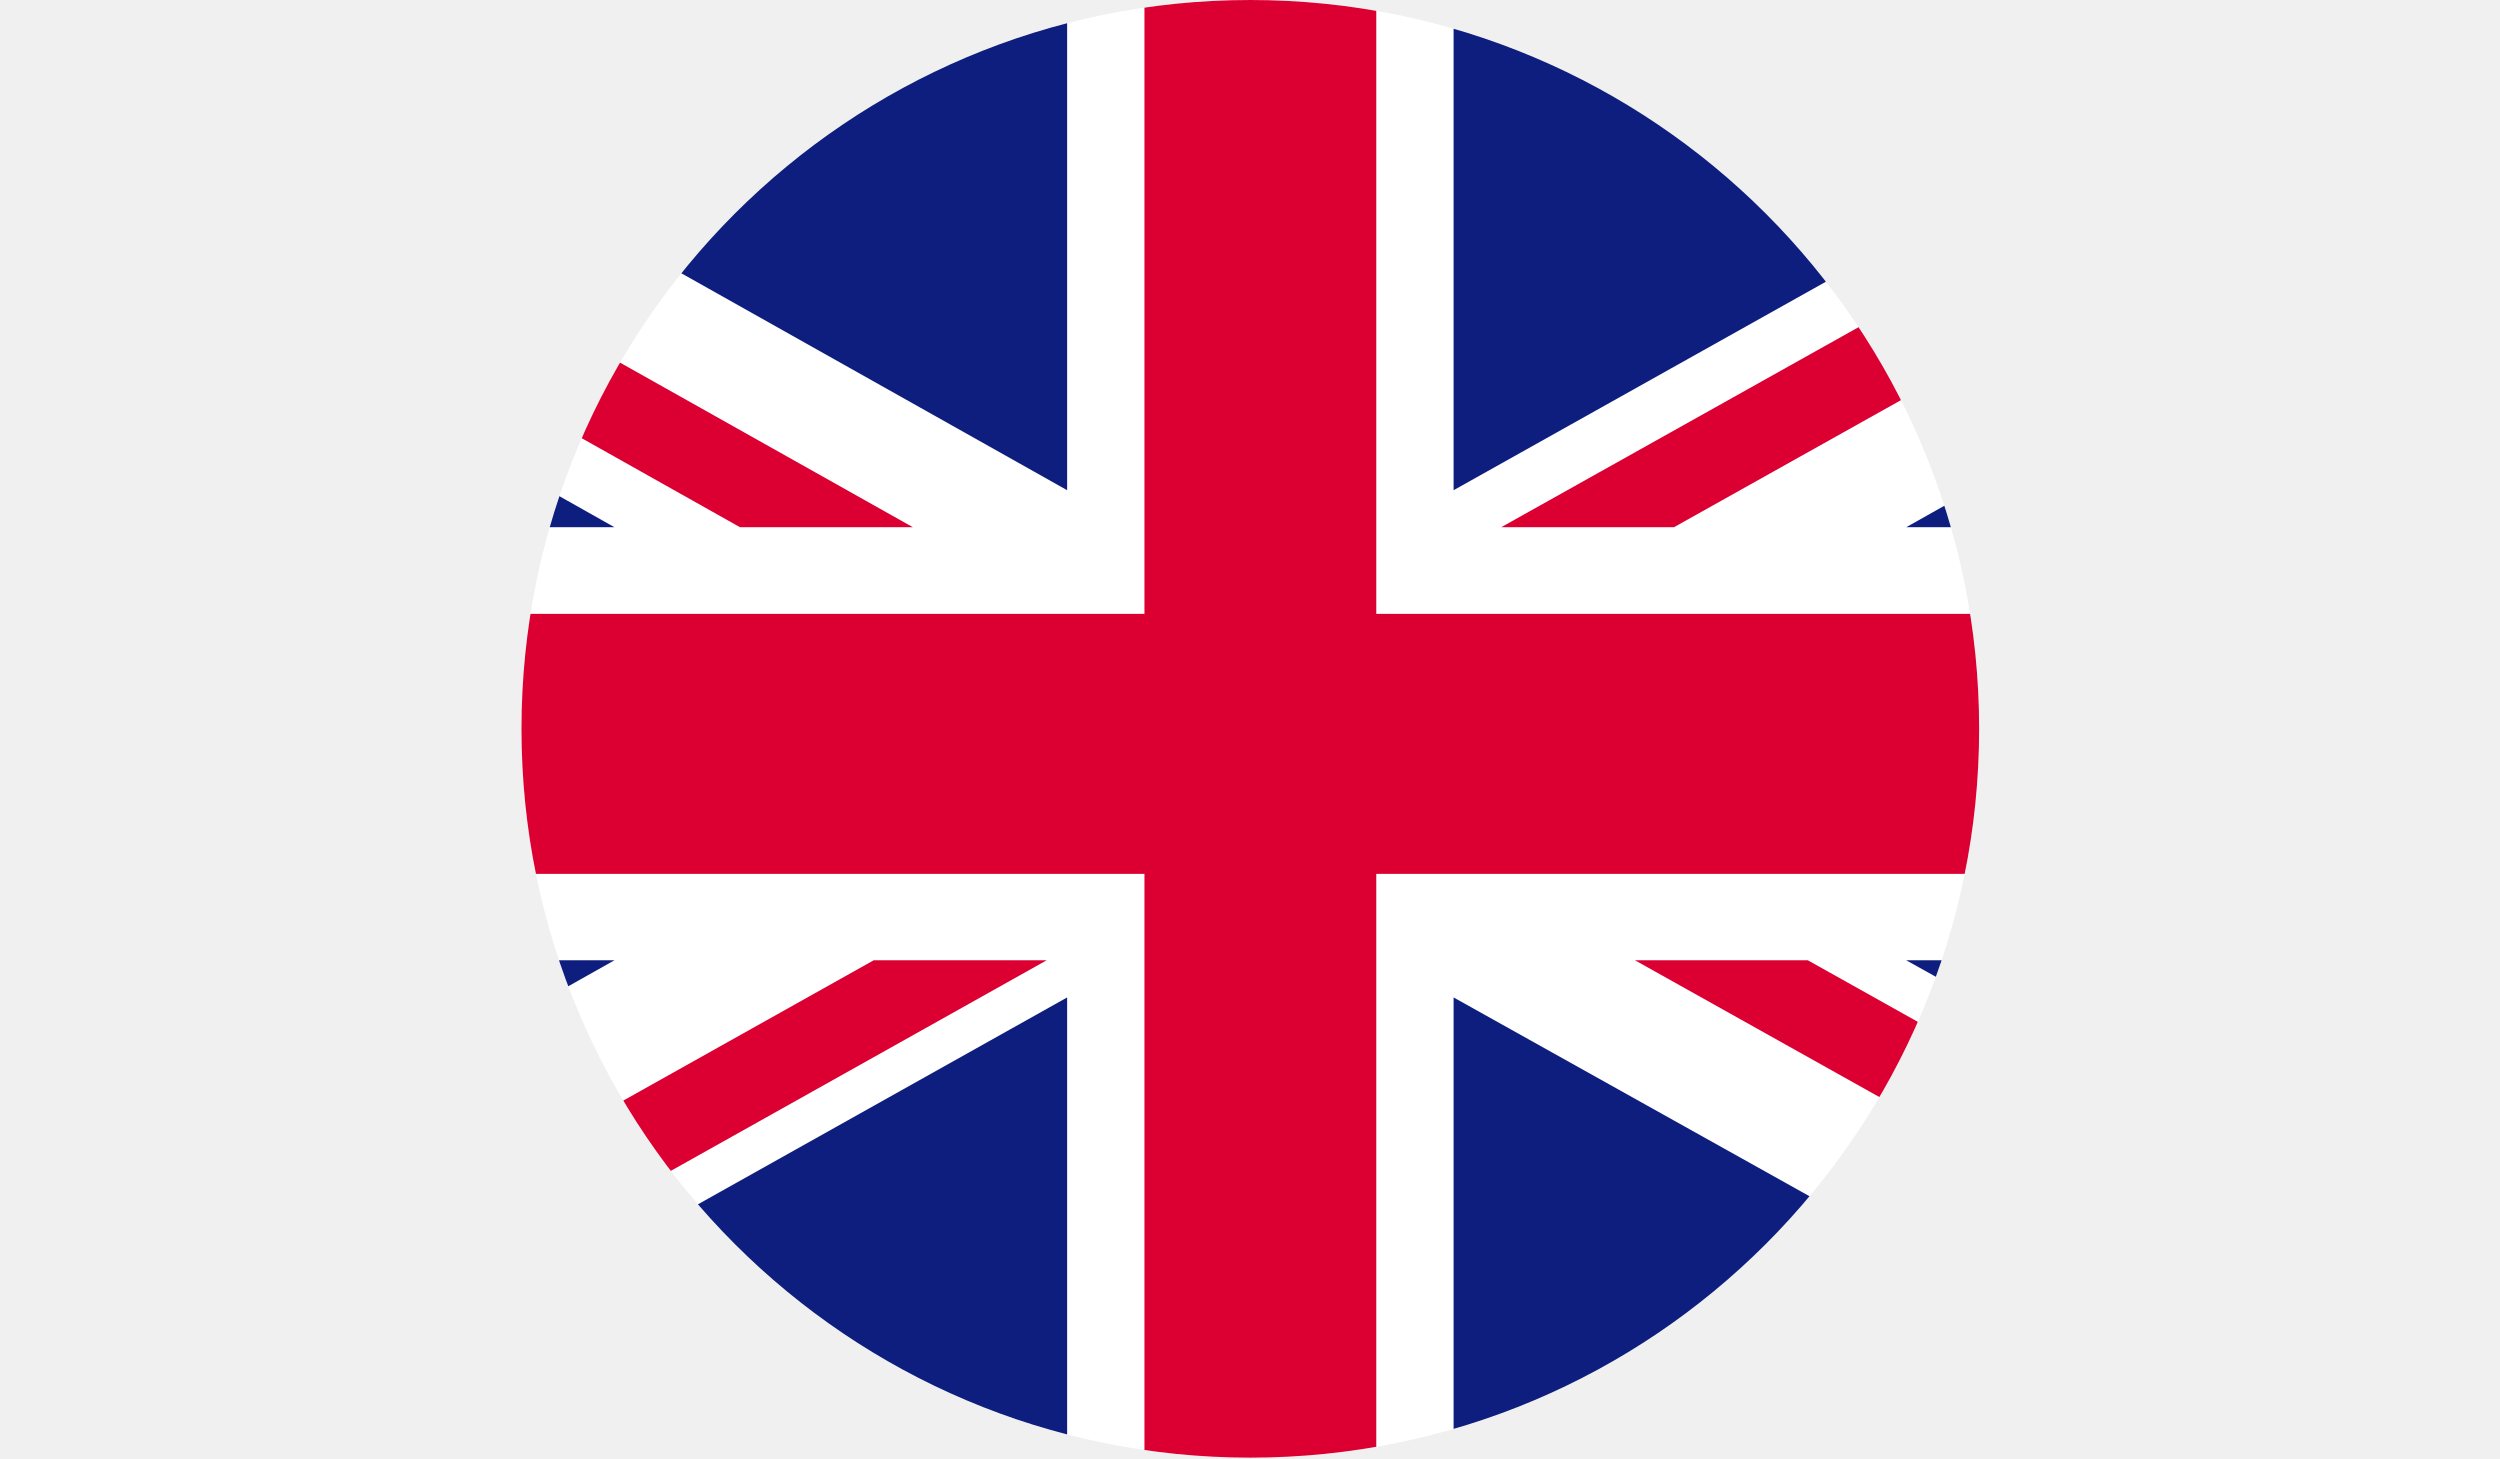
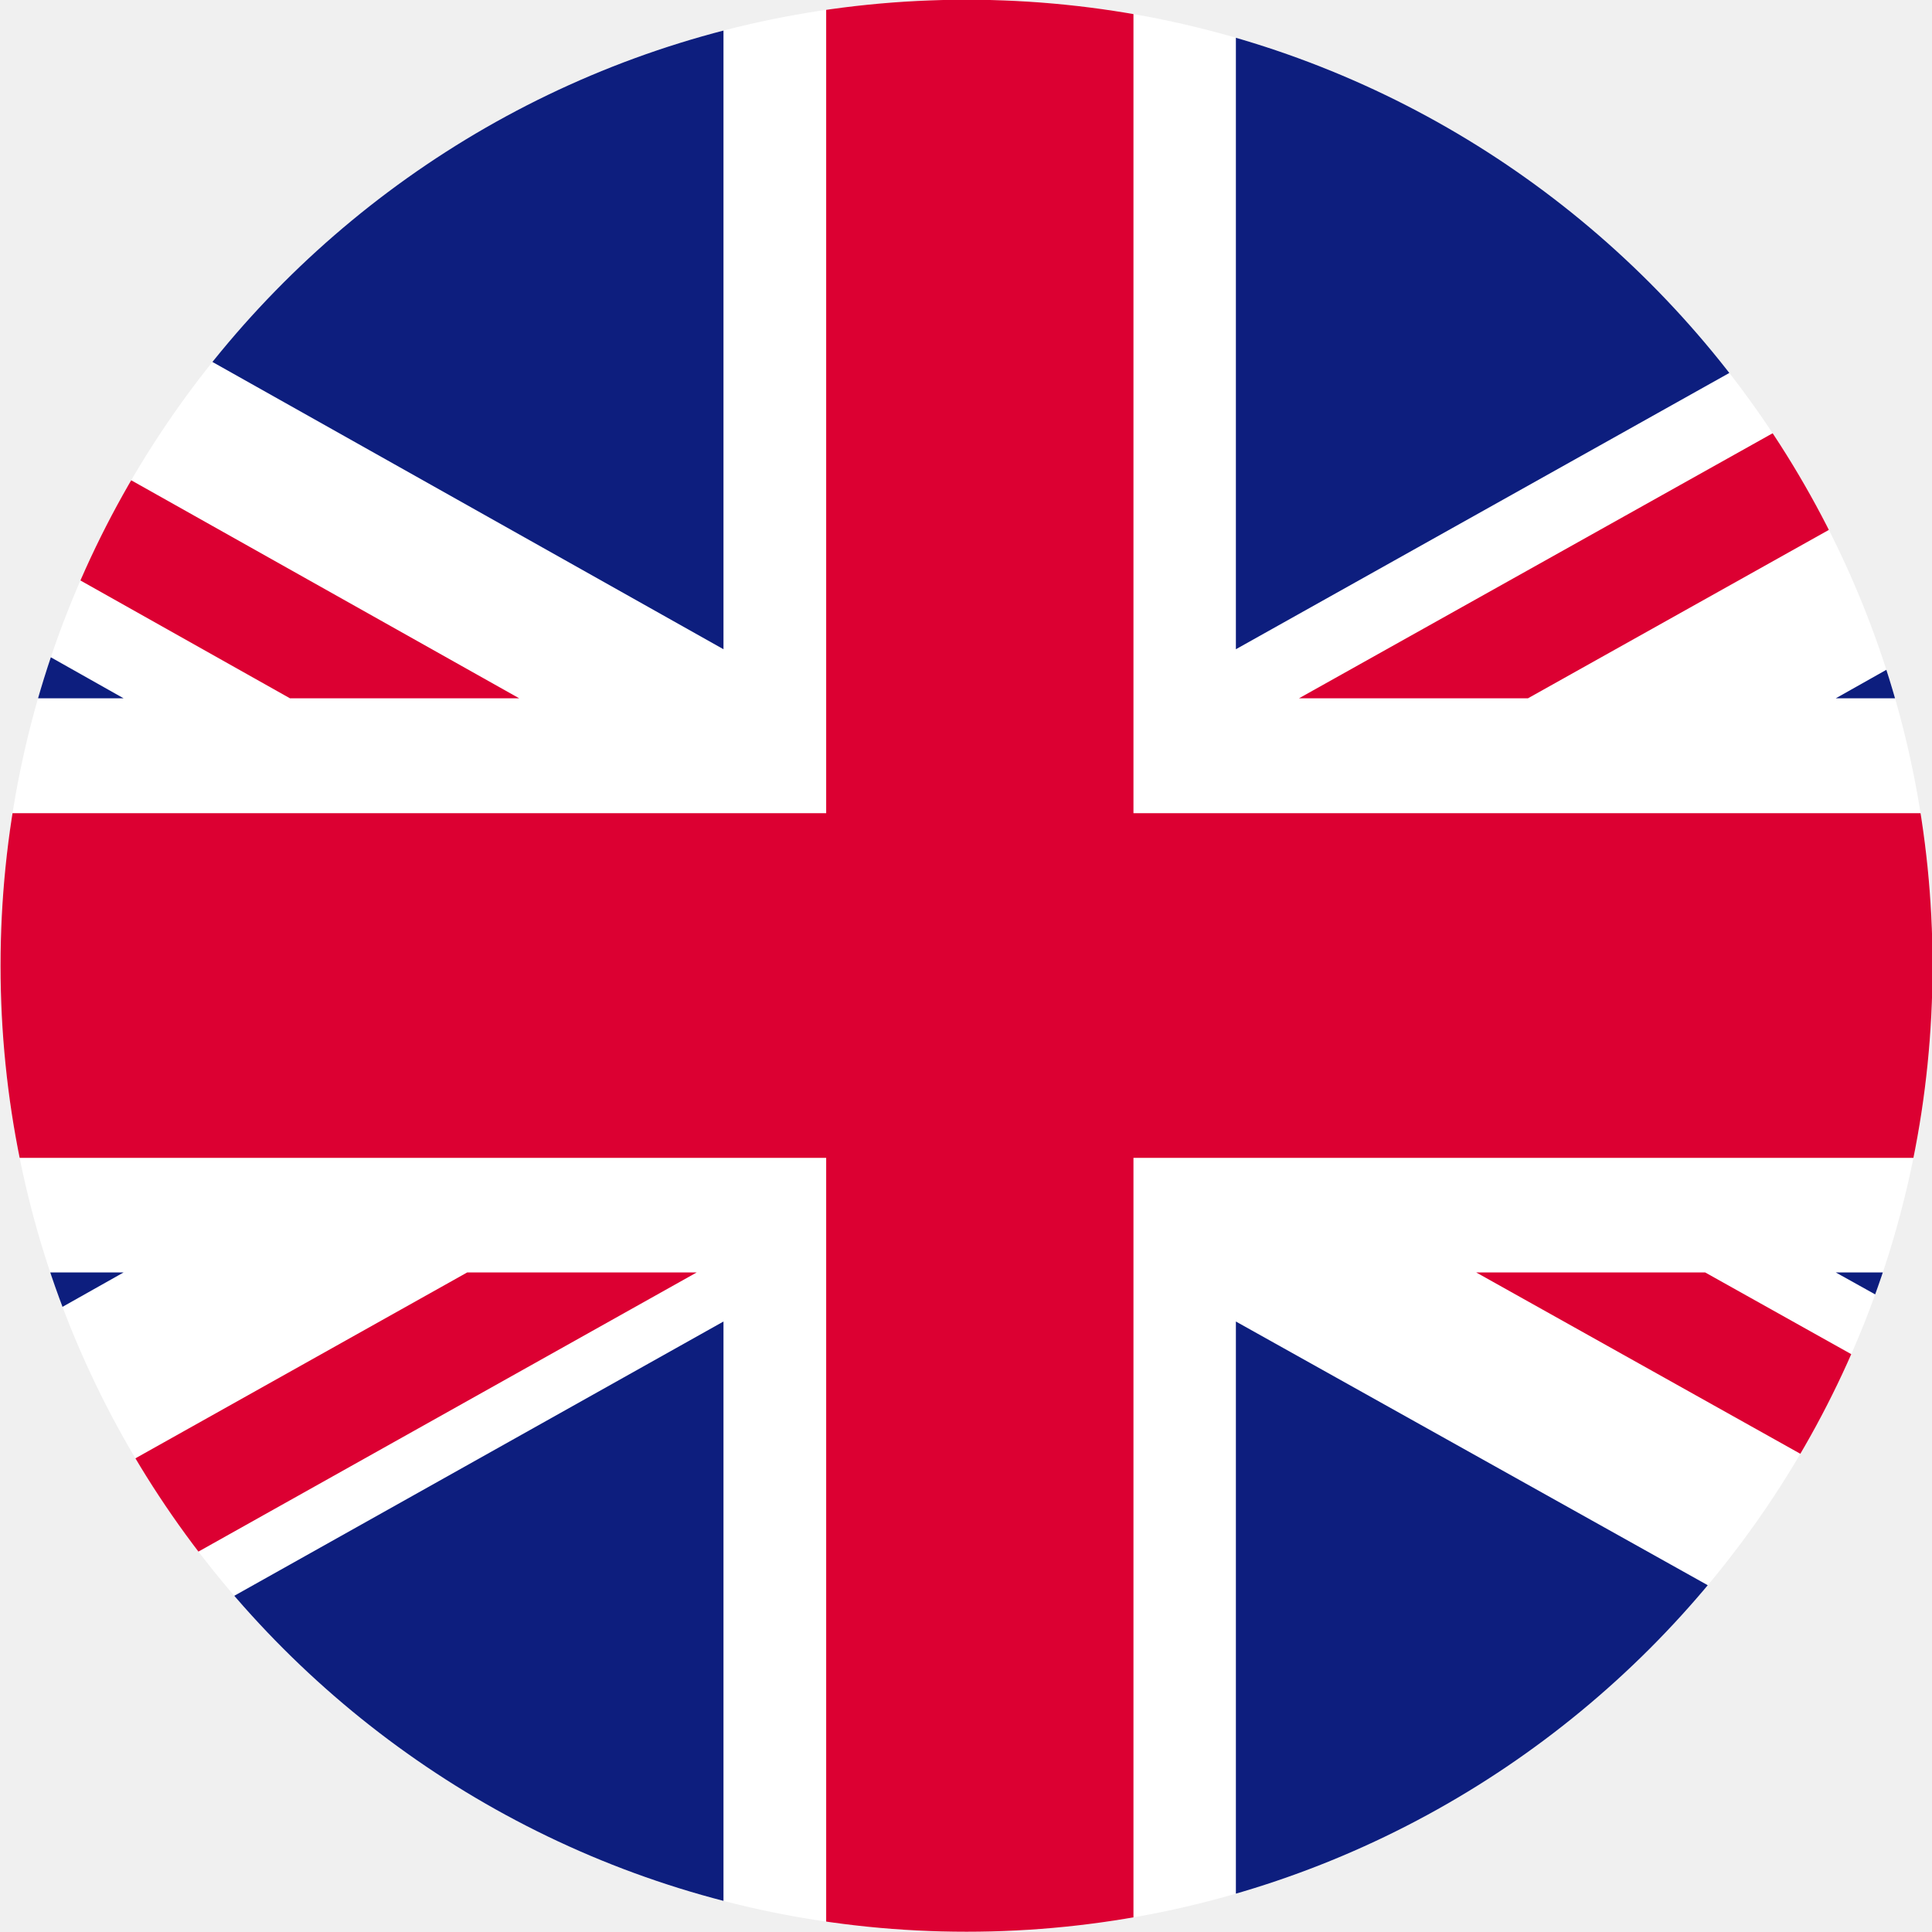
- <svg xmlns="http://www.w3.org/2000/svg" viewBox="0 0 1222.86 713.3">
-   <defs>
-     <style>.cls-1{fill:none;}.cls-2{clip-path:url(#clip-path);}.cls-3{clip-path:url(#clip-path-2);}.cls-4{fill:#fff;}.cls-5{fill:#dc0032;}.cls-6{fill:#0d1e7e;}</style>
-     <clipPath id="clip-path">
-       <circle class="cls-1" cx="611.58" cy="356.5" r="356.5" />
-     </clipPath>
-     <clipPath id="clip-path-2">
-       <rect class="cls-1" width="1222.86" height="713.3" />
-     </clipPath>
-   </defs>
-   <g id="Calque_2" data-name="Calque 2">
-     <g id="Drapeau">
-       <g class="cls-2">
-         <g id="UNITED_KINGDOM" data-name="UNITED KINGDOM">
-           <g class="cls-3">
-             <rect class="cls-4" width="1222.86" height="713.3" />
-             <polygon class="cls-5" points="818.8 257.89 1222.86 31.7 1222.86 0 1195 0 734.29 257.89 818.8 257.89" />
-             <polygon class="cls-5" points="799.73 469.71 1222.86 706.5 1222.86 659.18 884.27 469.71 799.73 469.71" />
-             <polygon class="cls-5" points="0 54.3 361.97 257.89 446.54 257.89 0 6.94 0 54.3" />
-             <polygon class="cls-5" points="427.37 469.71 0 709.17 0 713.3 77.21 713.3 511.98 469.71 427.37 469.71" />
-             <polygon class="cls-6" points="1139.17 0 711.02 0 711.02 239.78 1139.17 0" />
-             <polygon class="cls-6" points="521.98 0 95.54 0 521.98 239.78 521.98 0" />
-             <polygon class="cls-6" points="1222.86 257.89 1222.86 94.25 932.41 257.89 1222.86 257.89" />
-             <polygon class="cls-6" points="1222.86 631.6 1222.86 469.71 932.41 469.71 1222.86 631.6" />
-             <polygon class="cls-6" points="119.73 713.3 521.98 713.3 521.98 487.89 119.73 713.3" />
-             <polygon class="cls-6" points="711.02 713.3 1114.55 713.3 711.02 487.89 711.02 713.3" />
-             <polygon class="cls-6" points="0 469.71 0 638.9 300.56 469.71 0 469.71" />
-             <polygon class="cls-6" points="0 257.89 300.56 257.89 0 88.45 0 257.89" />
-             <polygon class="cls-5" points="559.8 0 559.8 300.27 0 300.27 0 427.44 559.8 427.44 559.8 713.3 673.2 713.3 673.2 427.44 1222.86 427.44 1222.86 300.27 673.2 300.27 673.2 0 559.8 0" />
+ <svg xmlns="http://www.w3.org/2000/svg" xmlns:xlink="http://www.w3.org/1999/xlink" version="1.1" id="Calque_1" x="0px" y="0px" viewBox="0 0 713 713" style="enable-background:new 0 0 713 713;" xml:space="preserve">
+   <style type="text/css">
+ 	.st0{clip-path:url(#SVGID_2_);}
+ 	.st1{clip-path:url(#SVGID_4_);}
+ 	.st2{fill:#FFFFFF;}
+ 	.st3{fill:#DC0032;}
+ 	.st4{fill:#0D1E7E;}
+ </style>
+   <g>
+     <g>
+       <g id="Calque_2">
+         <defs>
+           <circle id="SVGID_1_" cx="356.7" cy="356.4" r="356.5" />
+         </defs>
+         <clipPath id="SVGID_2_">
+           <use xlink:href="#SVGID_1_" style="overflow:visible;" />
+         </clipPath>
+         <g id="Drapeau" class="st0">
+           <g>
+             <g id="UNITED_KINGDOM">
+               <defs>
+                 <rect id="SVGID_3_" x="-254.9" y="-0.1" width="1222.9" height="713.3" />
+               </defs>
+               <clipPath id="SVGID_4_">
+                 <use xlink:href="#SVGID_3_" style="overflow:visible;" />
+               </clipPath>
+               <g class="st1">
+                 <rect x="-254.9" y="-0.1" class="st2" width="1222.9" height="713.3" />
+                 <polygon class="st3" points="563.9,257.7 967.9,31.6 967.9,-0.1 940.1,-0.1 479.4,257.7        " />
+                 <polygon class="st3" points="544.8,469.6 967.9,706.3 967.9,659 629.3,469.6        " />
+                 <polygon class="st3" points="-254.9,54.2 107,257.7 191.6,257.7 -254.9,6.8        " />
+                 <polygon class="st3" points="172.4,469.6 -254.9,709 -254.9,713.2 -177.7,713.2 257.1,469.6        " />
+                 <polygon class="st4" points="884.2,-0.1 456.1,-0.1 456.1,239.6        " />
+                 <polygon class="st4" points="267,-0.1 -159.4,-0.1 267,239.6        " />
+                 <polygon class="st4" points="967.9,257.7 967.9,94.1 677.5,257.7        " />
+                 <polygon class="st4" points="967.9,631.4 967.9,469.6 677.5,469.6        " />
+                 <polygon class="st4" points="-135.2,713.2 267,713.2 267,487.7        " />
+                 <polygon class="st4" points="456.1,713.2 859.6,713.2 456.1,487.7        " />
+                 <polygon class="st4" points="-254.9,469.6 -254.9,638.8 45.6,469.6        " />
+                 <polygon class="st4" points="-254.9,257.7 45.6,257.7 -254.9,88.3        " />
+                 <polygon class="st3" points="304.9,-0.1 304.9,300.1 -254.9,300.1 -254.9,427.3 304.9,427.3 304.9,713.2 418.3,713.2          418.3,427.3 967.9,427.3 967.9,300.1 418.3,300.1 418.3,-0.1        " />
+               </g>
+             </g>
          </g>
        </g>
      </g>
    </g>
  </g>
</svg>
